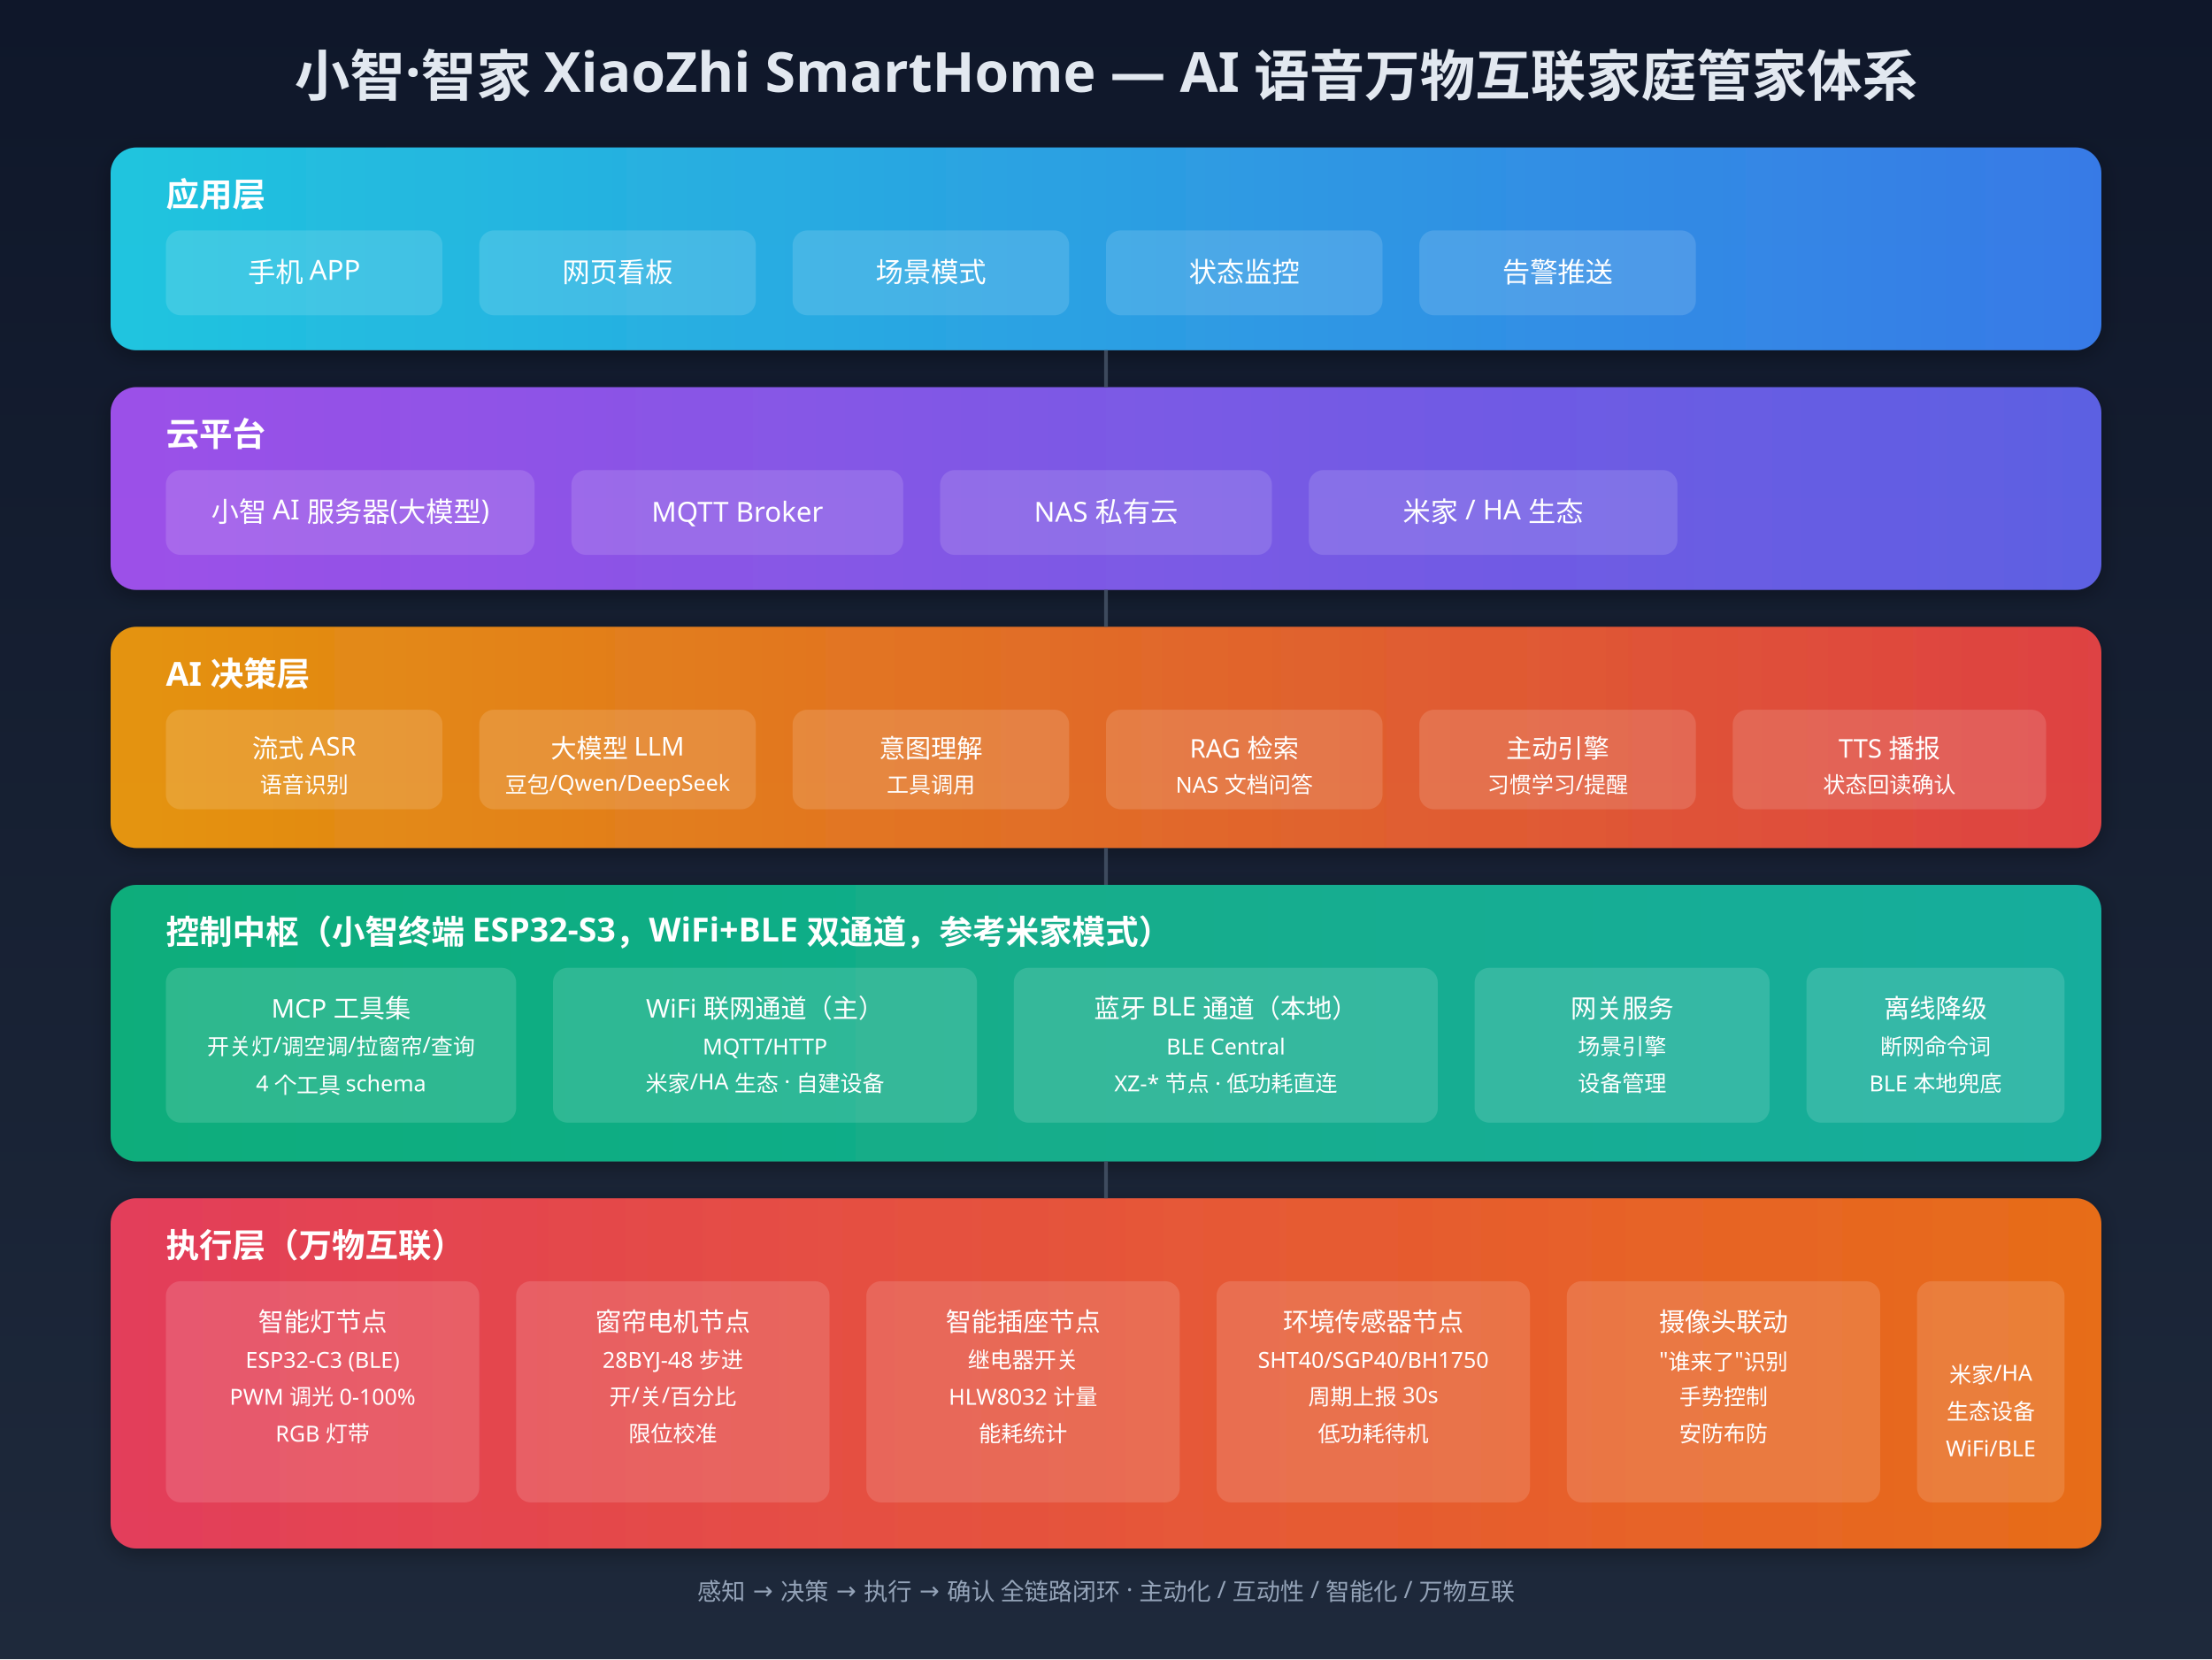
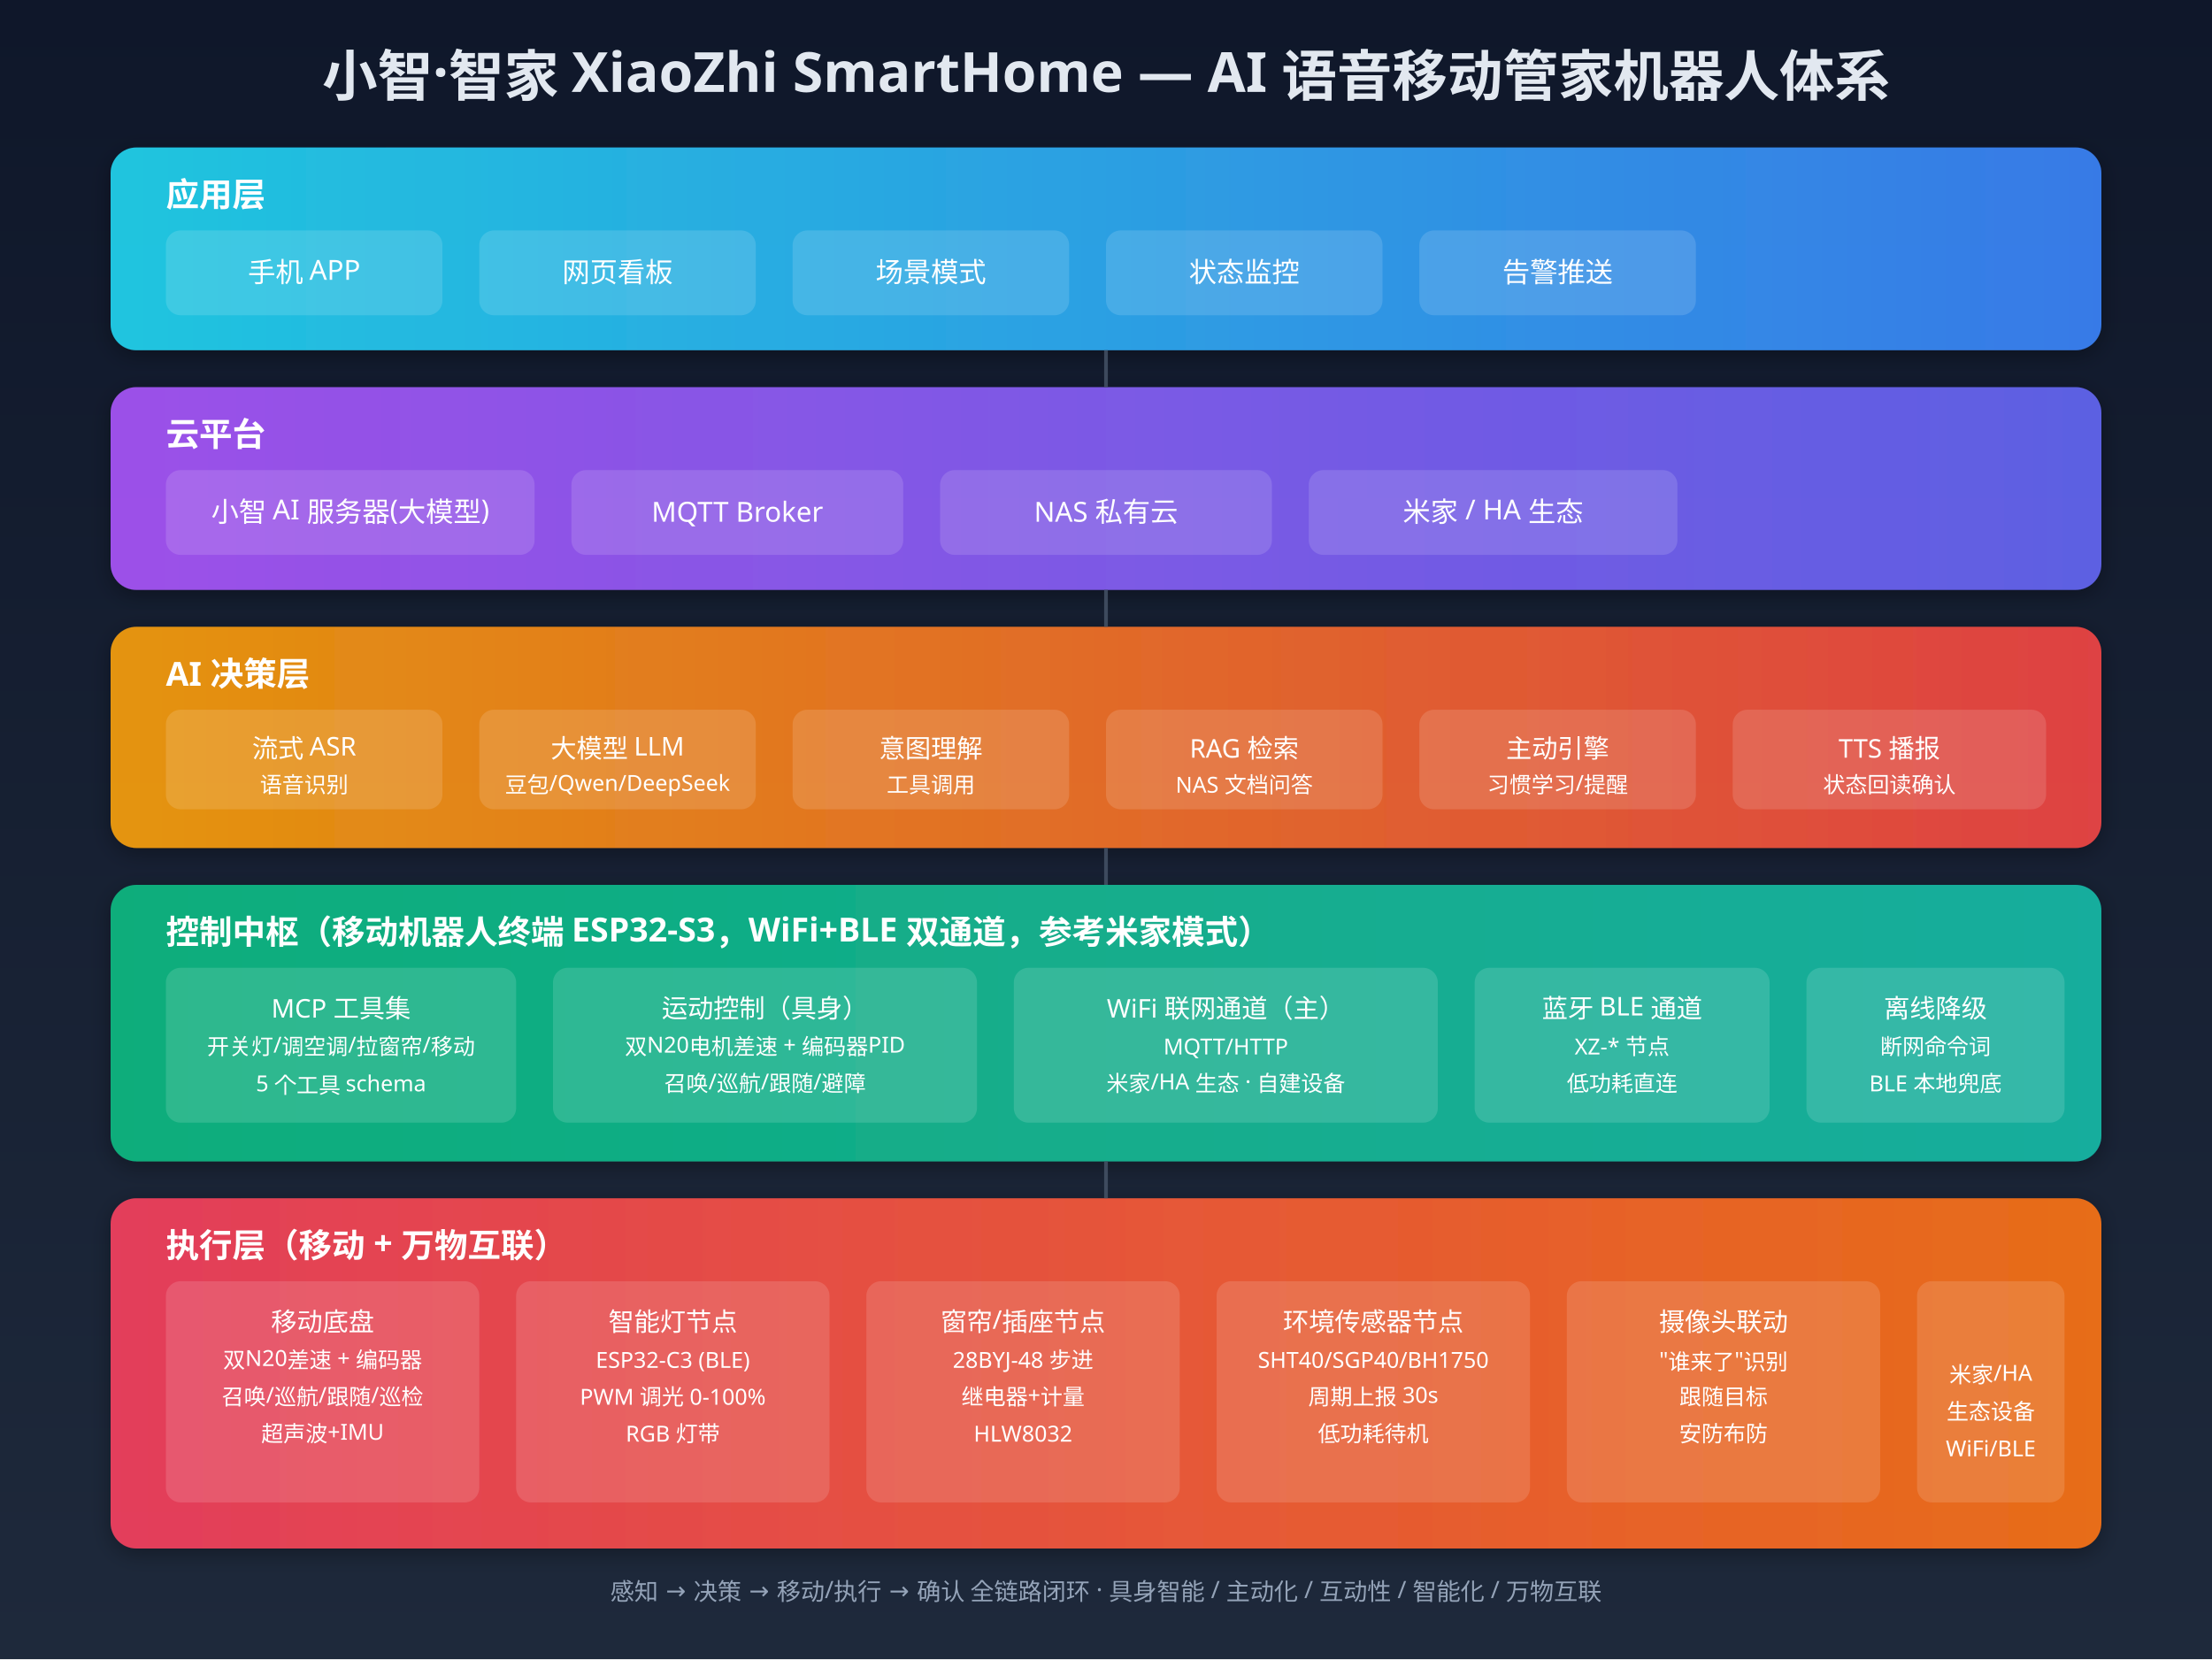
<svg xmlns="http://www.w3.org/2000/svg" width="1200" height="900" viewBox="0 0 1200 900">
  <defs>
    <linearGradient id="bg" x1="0" y1="0" x2="0" y2="1">
      <stop offset="0%" stop-color="#0f172a" />
      <stop offset="100%" stop-color="#1e293b" />
    </linearGradient>
    <linearGradient id="app" x1="0" y1="0" x2="1" y2="0">
      <stop offset="0%" stop-color="#22d3ee" />
      <stop offset="100%" stop-color="#3b82f6" />
    </linearGradient>
    <linearGradient id="cloud" x1="0" y1="0" x2="1" y2="0">
      <stop offset="0%" stop-color="#a855f7" />
      <stop offset="100%" stop-color="#6366f1" />
    </linearGradient>
    <linearGradient id="ai" x1="0" y1="0" x2="1" y2="0">
      <stop offset="0%" stop-color="#f59e0b" />
      <stop offset="100%" stop-color="#ef4444" />
    </linearGradient>
    <linearGradient id="gw" x1="0" y1="0" x2="1" y2="0">
      <stop offset="0%" stop-color="#10b981" />
      <stop offset="100%" stop-color="#14b8a6" />
    </linearGradient>
    <linearGradient id="exec" x1="0" y1="0" x2="1" y2="0">
      <stop offset="0%" stop-color="#f43f5e" />
      <stop offset="100%" stop-color="#f97316" />
    </linearGradient>
    <filter id="shadow">
      <feDropShadow dx="0" dy="3" stdDeviation="6" flood-opacity="0.35" />
    </filter>
  </defs>
  <rect width="1200" height="900" fill="url(#bg)" />
-   <text x="600" y="52" text-anchor="middle" font-size="30" font-weight="bold" fill="#e2e8f0" font-family="Microsoft YaHei">小智·智家 XiaoZhi SmartHome — AI 语音万物互联家庭管家体系</text>
+   <text x="600" y="52" text-anchor="middle" font-size="30" font-weight="bold" fill="#e2e8f0" font-family="Microsoft YaHei">小智·智家 XiaoZhi SmartHome — AI 语音移动管家机器人体系</text>
  <rect x="60" y="80" width="1080" height="110" rx="14" fill="url(#app)" opacity="0.92" filter="url(#shadow)" />
  <text x="90" y="112" font-size="18" font-weight="bold" fill="#fff" font-family="Microsoft YaHei">应用层</text>
  <g font-family="Microsoft YaHei" font-size="15" fill="#fff">
    <rect x="90" y="125" width="150" height="46" rx="8" fill="#ffffff22" />
    <text x="165" y="153" text-anchor="middle">手机 APP</text>
    <rect x="260" y="125" width="150" height="46" rx="8" fill="#ffffff22" />
    <text x="335" y="153" text-anchor="middle">网页看板</text>
    <rect x="430" y="125" width="150" height="46" rx="8" fill="#ffffff22" />
    <text x="505" y="153" text-anchor="middle">场景模式</text>
    <rect x="600" y="125" width="150" height="46" rx="8" fill="#ffffff22" />
    <text x="675" y="153" text-anchor="middle">状态监控</text>
    <rect x="770" y="125" width="150" height="46" rx="8" fill="#ffffff22" />
    <text x="845" y="153" text-anchor="middle">告警推送</text>
  </g>
  <rect x="60" y="210" width="1080" height="110" rx="14" fill="url(#cloud)" opacity="0.92" filter="url(#shadow)" />
  <text x="90" y="242" font-size="18" font-weight="bold" fill="#fff" font-family="Microsoft YaHei">云平台</text>
  <g font-family="Microsoft YaHei" font-size="15" fill="#fff">
    <rect x="90" y="255" width="200" height="46" rx="8" fill="#ffffff22" />
    <text x="190" y="283" text-anchor="middle">小智 AI 服务器(大模型)</text>
    <rect x="310" y="255" width="180" height="46" rx="8" fill="#ffffff22" />
    <text x="400" y="283" text-anchor="middle">MQTT Broker</text>
    <rect x="510" y="255" width="180" height="46" rx="8" fill="#ffffff22" />
    <text x="600" y="283" text-anchor="middle">NAS 私有云</text>
    <rect x="710" y="255" width="200" height="46" rx="8" fill="#ffffff22" />
    <text x="810" y="283" text-anchor="middle">米家 / HA 生态</text>
  </g>
  <rect x="60" y="340" width="1080" height="120" rx="14" fill="url(#ai)" opacity="0.92" filter="url(#shadow)" />
  <text x="90" y="372" font-size="18" font-weight="bold" fill="#fff" font-family="Microsoft YaHei">AI 决策层</text>
  <g font-family="Microsoft YaHei" font-size="14" fill="#fff">
    <rect x="90" y="385" width="150" height="54" rx="8" fill="#ffffff22" />
    <text x="165" y="411" text-anchor="middle">流式 ASR</text>
    <text x="165" y="430" text-anchor="middle" font-size="12">语音识别</text>
    <rect x="260" y="385" width="150" height="54" rx="8" fill="#ffffff22" />
    <text x="335" y="411" text-anchor="middle">大模型 LLM</text>
    <text x="335" y="430" text-anchor="middle" font-size="12">豆包/Qwen/DeepSeek</text>
    <rect x="430" y="385" width="150" height="54" rx="8" fill="#ffffff22" />
    <text x="505" y="411" text-anchor="middle">意图理解</text>
    <text x="505" y="430" text-anchor="middle" font-size="12">工具调用</text>
    <rect x="600" y="385" width="150" height="54" rx="8" fill="#ffffff22" />
    <text x="675" y="411" text-anchor="middle">RAG 检索</text>
    <text x="675" y="430" text-anchor="middle" font-size="12">NAS 文档问答</text>
    <rect x="770" y="385" width="150" height="54" rx="8" fill="#ffffff22" />
    <text x="845" y="411" text-anchor="middle">主动引擎</text>
    <text x="845" y="430" text-anchor="middle" font-size="12">习惯学习/提醒</text>
    <rect x="940" y="385" width="170" height="54" rx="8" fill="#ffffff22" />
    <text x="1025" y="411" text-anchor="middle">TTS 播报</text>
    <text x="1025" y="430" text-anchor="middle" font-size="12">状态回读确认</text>
  </g>
  <rect x="60" y="480" width="1080" height="150" rx="14" fill="url(#gw)" opacity="0.92" filter="url(#shadow)" />
-   <text x="90" y="512" font-size="18" font-weight="bold" fill="#fff" font-family="Microsoft YaHei">控制中枢（小智终端 ESP32-S3，WiFi+BLE 双通道，参考米家模式）</text>
+   <text x="90" y="512" font-size="18" font-weight="bold" fill="#fff" font-family="Microsoft YaHei">控制中枢（移动机器人终端 ESP32-S3，WiFi+BLE 双通道，参考米家模式）</text>
  <g font-family="Microsoft YaHei" font-size="14" fill="#fff">
    <rect x="90" y="525" width="190" height="84" rx="8" fill="#ffffff22" />
    <text x="185" y="552" text-anchor="middle">MCP 工具集</text>
-     <text x="185" y="572" text-anchor="middle" font-size="12">开关灯/调空调/拉窗帘/查询</text>
-     <text x="185" y="592" text-anchor="middle" font-size="12">4 个工具 schema</text>
+     <text x="185" y="572" text-anchor="middle" font-size="12">开关灯/调空调/拉窗帘/移动</text>
+     <text x="185" y="592" text-anchor="middle" font-size="12">5 个工具 schema</text>
    <rect x="300" y="525" width="230" height="84" rx="8" fill="#ffffff22" />
-     <text x="415" y="552" text-anchor="middle">WiFi 联网通道（主）</text>
-     <text x="415" y="572" text-anchor="middle" font-size="12">MQTT/HTTP</text>
-     <text x="415" y="592" text-anchor="middle" font-size="12">米家/HA 生态 · 自建设备</text>
+     <text x="415" y="552" text-anchor="middle">运动控制（具身）</text>
+     <text x="415" y="572" text-anchor="middle" font-size="12">双N20电机差速 + 编码器PID</text>
+     <text x="415" y="592" text-anchor="middle" font-size="12">召唤/巡航/跟随/避障</text>
    <rect x="550" y="525" width="230" height="84" rx="8" fill="#ffffff22" />
-     <text x="665" y="552" text-anchor="middle">蓝牙 BLE 通道（本地）</text>
-     <text x="665" y="572" text-anchor="middle" font-size="12">BLE Central</text>
-     <text x="665" y="592" text-anchor="middle" font-size="12">XZ-* 节点 · 低功耗直连</text>
+     <text x="665" y="552" text-anchor="middle">WiFi 联网通道（主）</text>
+     <text x="665" y="572" text-anchor="middle" font-size="12">MQTT/HTTP</text>
+     <text x="665" y="592" text-anchor="middle" font-size="12">米家/HA 生态 · 自建设备</text>
    <rect x="800" y="525" width="160" height="84" rx="8" fill="#ffffff22" />
-     <text x="880" y="552" text-anchor="middle">网关服务</text>
-     <text x="880" y="572" text-anchor="middle" font-size="12">场景引擎</text>
-     <text x="880" y="592" text-anchor="middle" font-size="12">设备管理</text>
+     <text x="880" y="552" text-anchor="middle">蓝牙 BLE 通道</text>
+     <text x="880" y="572" text-anchor="middle" font-size="12">XZ-* 节点</text>
+     <text x="880" y="592" text-anchor="middle" font-size="12">低功耗直连</text>
    <rect x="980" y="525" width="140" height="84" rx="8" fill="#ffffff22" />
    <text x="1050" y="552" text-anchor="middle">离线降级</text>
    <text x="1050" y="572" text-anchor="middle" font-size="12">断网命令词</text>
    <text x="1050" y="592" text-anchor="middle" font-size="12">BLE 本地兜底</text>
  </g>
  <rect x="60" y="650" width="1080" height="190" rx="14" fill="url(#exec)" opacity="0.92" filter="url(#shadow)" />
-   <text x="90" y="682" font-size="18" font-weight="bold" fill="#fff" font-family="Microsoft YaHei">执行层（万物互联）</text>
+   <text x="90" y="682" font-size="18" font-weight="bold" fill="#fff" font-family="Microsoft YaHei">执行层（移动 + 万物互联）</text>
  <g font-family="Microsoft YaHei" font-size="14" fill="#fff">
    <rect x="90" y="695" width="170" height="120" rx="8" fill="#ffffff22" />
-     <text x="175" y="722" text-anchor="middle">智能灯节点</text>
-     <text x="175" y="742" text-anchor="middle" font-size="12">ESP32-C3 (BLE)</text>
-     <text x="175" y="762" text-anchor="middle" font-size="12">PWM 调光 0-100%</text>
-     <text x="175" y="782" text-anchor="middle" font-size="12">RGB 灯带</text>
+     <text x="175" y="722" text-anchor="middle">移动底盘</text>
+     <text x="175" y="742" text-anchor="middle" font-size="12">双N20差速 + 编码器</text>
+     <text x="175" y="762" text-anchor="middle" font-size="12">召唤/巡航/跟随/巡检</text>
+     <text x="175" y="782" text-anchor="middle" font-size="12">超声波+IMU</text>
    <rect x="280" y="695" width="170" height="120" rx="8" fill="#ffffff22" />
-     <text x="365" y="722" text-anchor="middle">窗帘电机节点</text>
-     <text x="365" y="742" text-anchor="middle" font-size="12">28BYJ-48 步进</text>
-     <text x="365" y="762" text-anchor="middle" font-size="12">开/关/百分比</text>
-     <text x="365" y="782" text-anchor="middle" font-size="12">限位校准</text>
+     <text x="365" y="722" text-anchor="middle">智能灯节点</text>
+     <text x="365" y="742" text-anchor="middle" font-size="12">ESP32-C3 (BLE)</text>
+     <text x="365" y="762" text-anchor="middle" font-size="12">PWM 调光 0-100%</text>
+     <text x="365" y="782" text-anchor="middle" font-size="12">RGB 灯带</text>
    <rect x="470" y="695" width="170" height="120" rx="8" fill="#ffffff22" />
-     <text x="555" y="722" text-anchor="middle">智能插座节点</text>
-     <text x="555" y="742" text-anchor="middle" font-size="12">继电器开关</text>
-     <text x="555" y="762" text-anchor="middle" font-size="12">HLW8032 计量</text>
-     <text x="555" y="782" text-anchor="middle" font-size="12">能耗统计</text>
+     <text x="555" y="722" text-anchor="middle">窗帘/插座节点</text>
+     <text x="555" y="742" text-anchor="middle" font-size="12">28BYJ-48 步进</text>
+     <text x="555" y="762" text-anchor="middle" font-size="12">继电器+计量</text>
+     <text x="555" y="782" text-anchor="middle" font-size="12">HLW8032</text>
    <rect x="660" y="695" width="170" height="120" rx="8" fill="#ffffff22" />
    <text x="745" y="722" text-anchor="middle">环境传感器节点</text>
    <text x="745" y="742" text-anchor="middle" font-size="12">SHT40/SGP40/BH1750</text>
    <text x="745" y="762" text-anchor="middle" font-size="12">周期上报 30s</text>
    <text x="745" y="782" text-anchor="middle" font-size="12">低功耗待机</text>
    <rect x="850" y="695" width="170" height="120" rx="8" fill="#ffffff22" />
    <text x="935" y="722" text-anchor="middle">摄像头联动</text>
    <text x="935" y="742" text-anchor="middle" font-size="12">"谁来了"识别</text>
-     <text x="935" y="762" text-anchor="middle" font-size="12">手势控制</text>
+     <text x="935" y="762" text-anchor="middle" font-size="12">跟随目标</text>
    <text x="935" y="782" text-anchor="middle" font-size="12">安防布防</text>
    <rect x="1040" y="695" width="80" height="120" rx="8" fill="#ffffff22" />
    <text x="1080" y="750" text-anchor="middle" font-size="12">米家/HA</text>
    <text x="1080" y="770" text-anchor="middle" font-size="12">生态设备</text>
    <text x="1080" y="790" text-anchor="middle" font-size="12">WiFi/BLE</text>
  </g>
  <g stroke="#475569" stroke-width="2" opacity="0.8">
    <line x1="600" y1="190" x2="600" y2="210" />
    <line x1="600" y1="320" x2="600" y2="340" />
    <line x1="600" y1="460" x2="600" y2="480" />
    <line x1="600" y1="630" x2="600" y2="650" />
  </g>
-   <text x="600" y="868" text-anchor="middle" font-size="13" fill="#94a3b8" font-family="Microsoft YaHei">感知 → 决策 → 执行 → 确认 全链路闭环 · 主动化 / 互动性 / 智能化 / 万物互联</text>
+   <text x="600" y="868" text-anchor="middle" font-size="13" fill="#94a3b8" font-family="Microsoft YaHei">感知 → 决策 → 移动/执行 → 确认 全链路闭环 · 具身智能 / 主动化 / 互动性 / 智能化 / 万物互联</text>
</svg>
